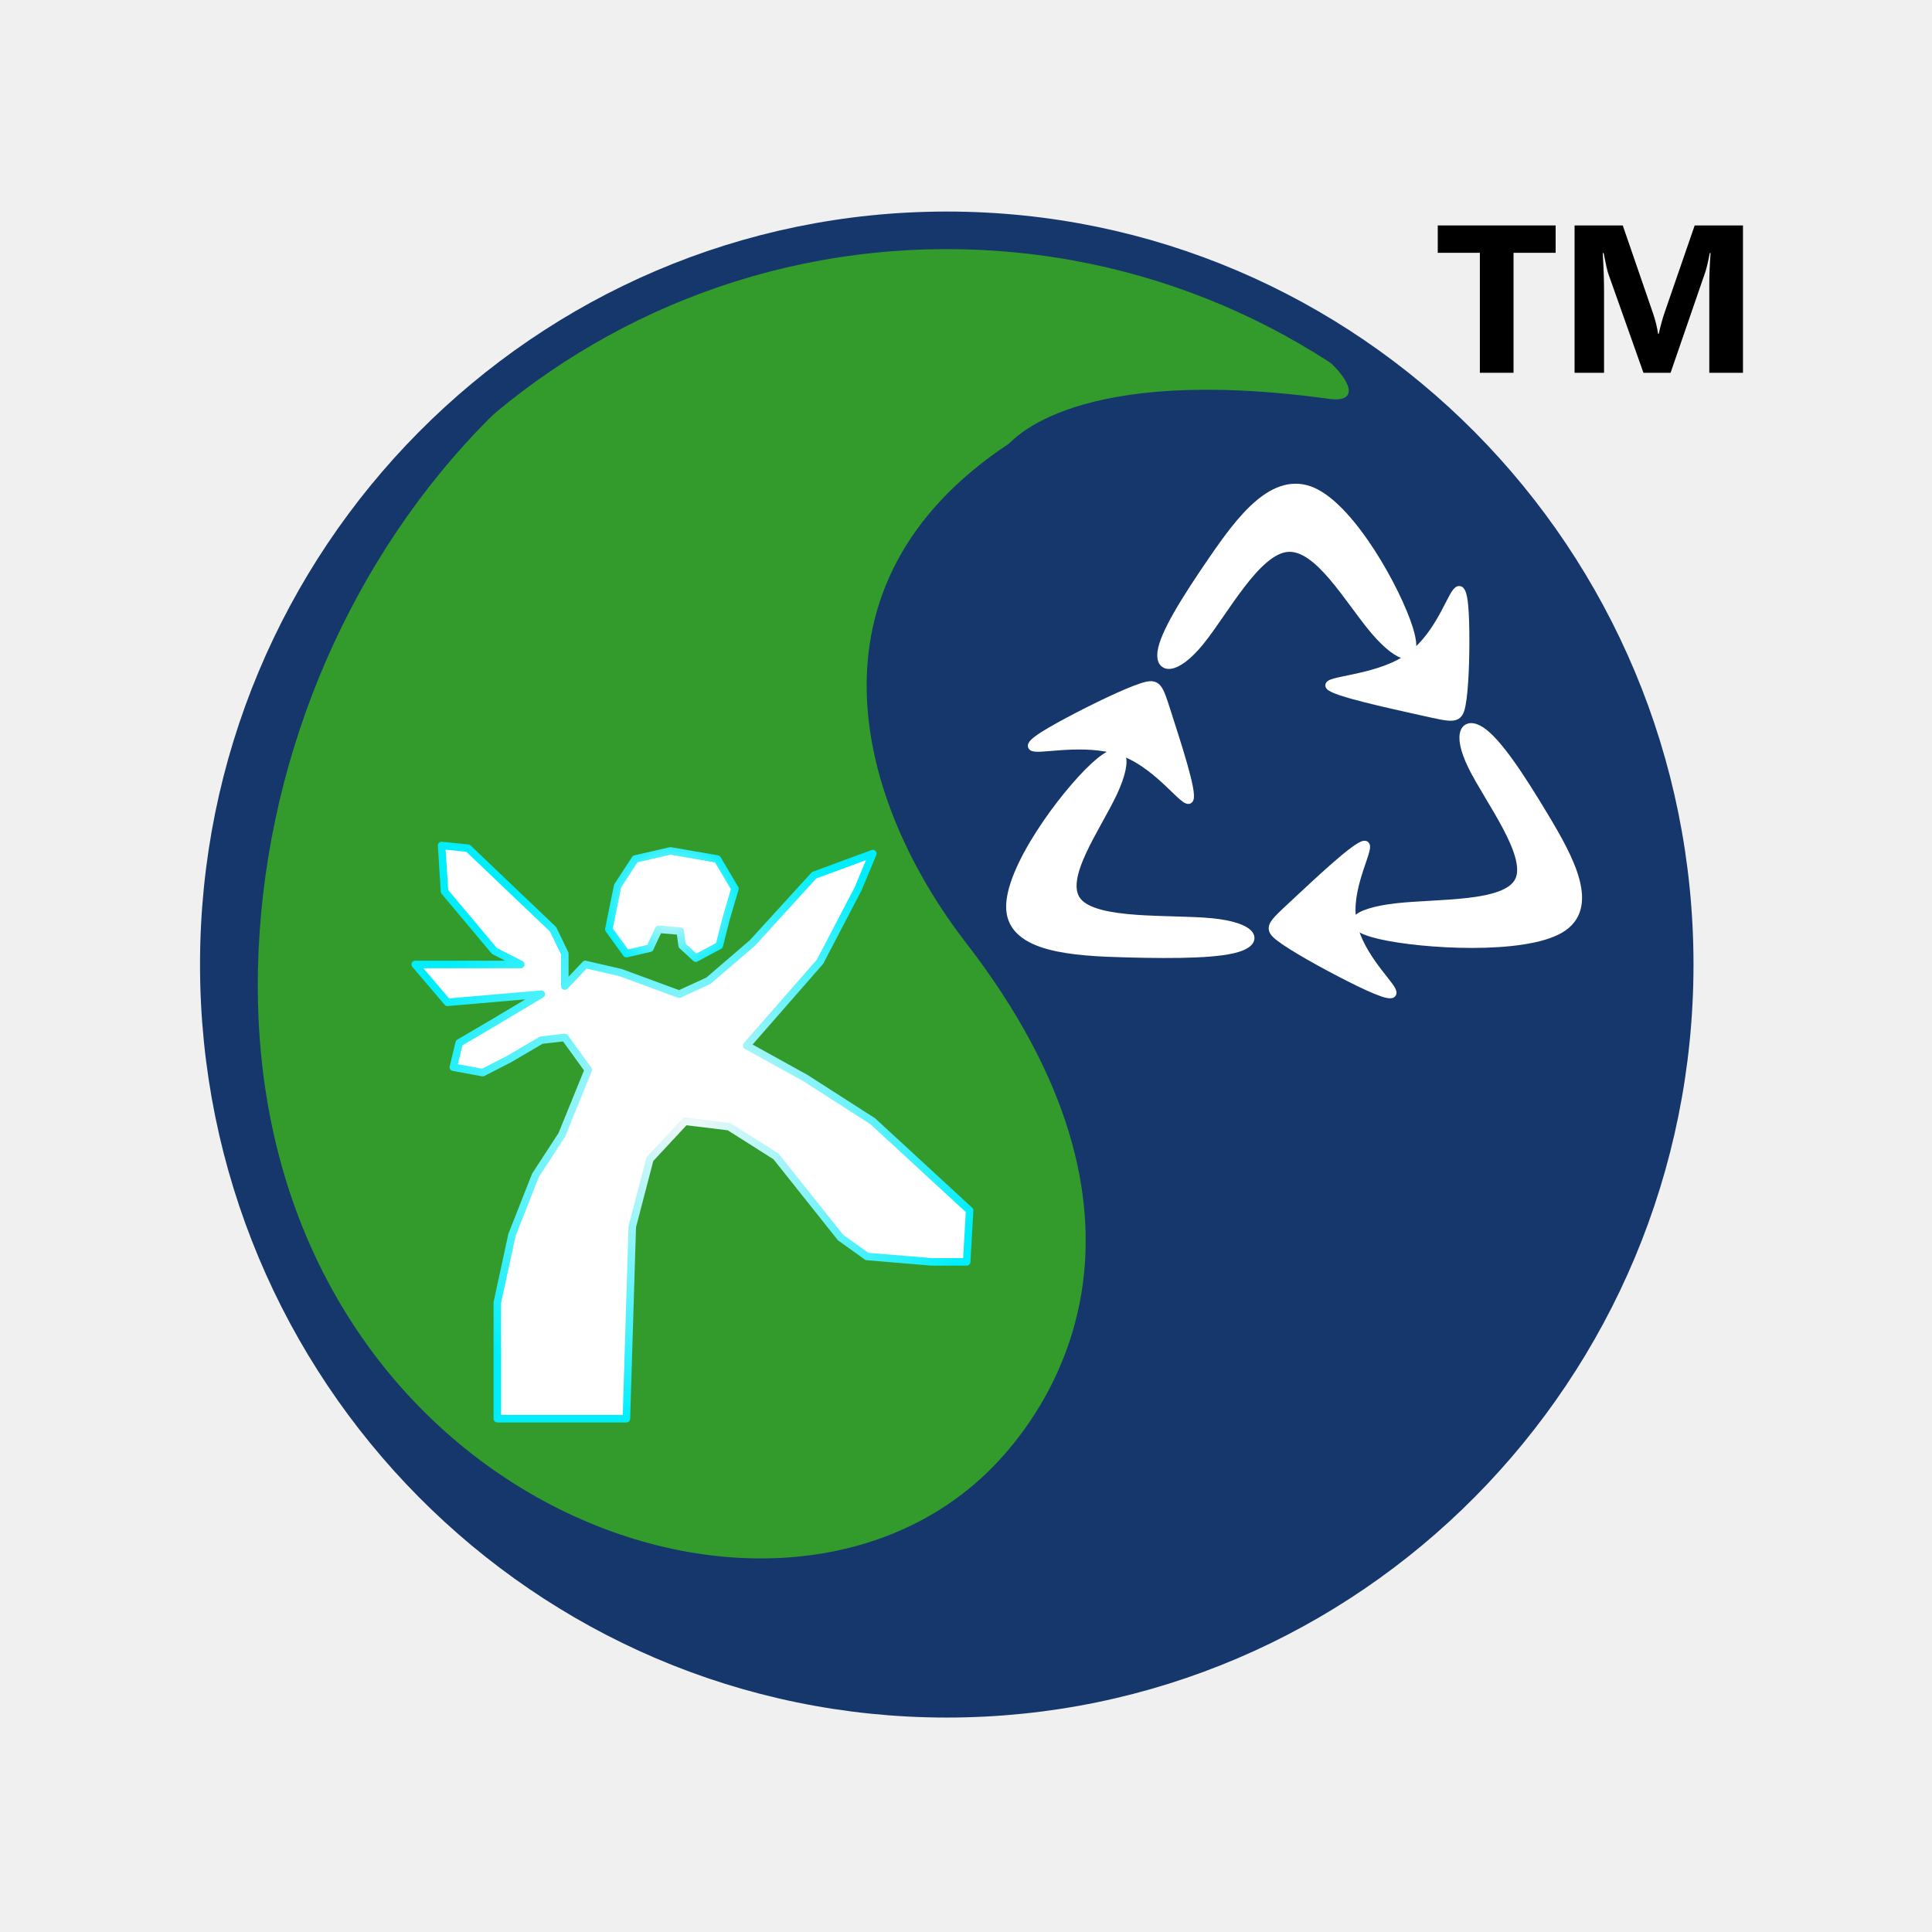
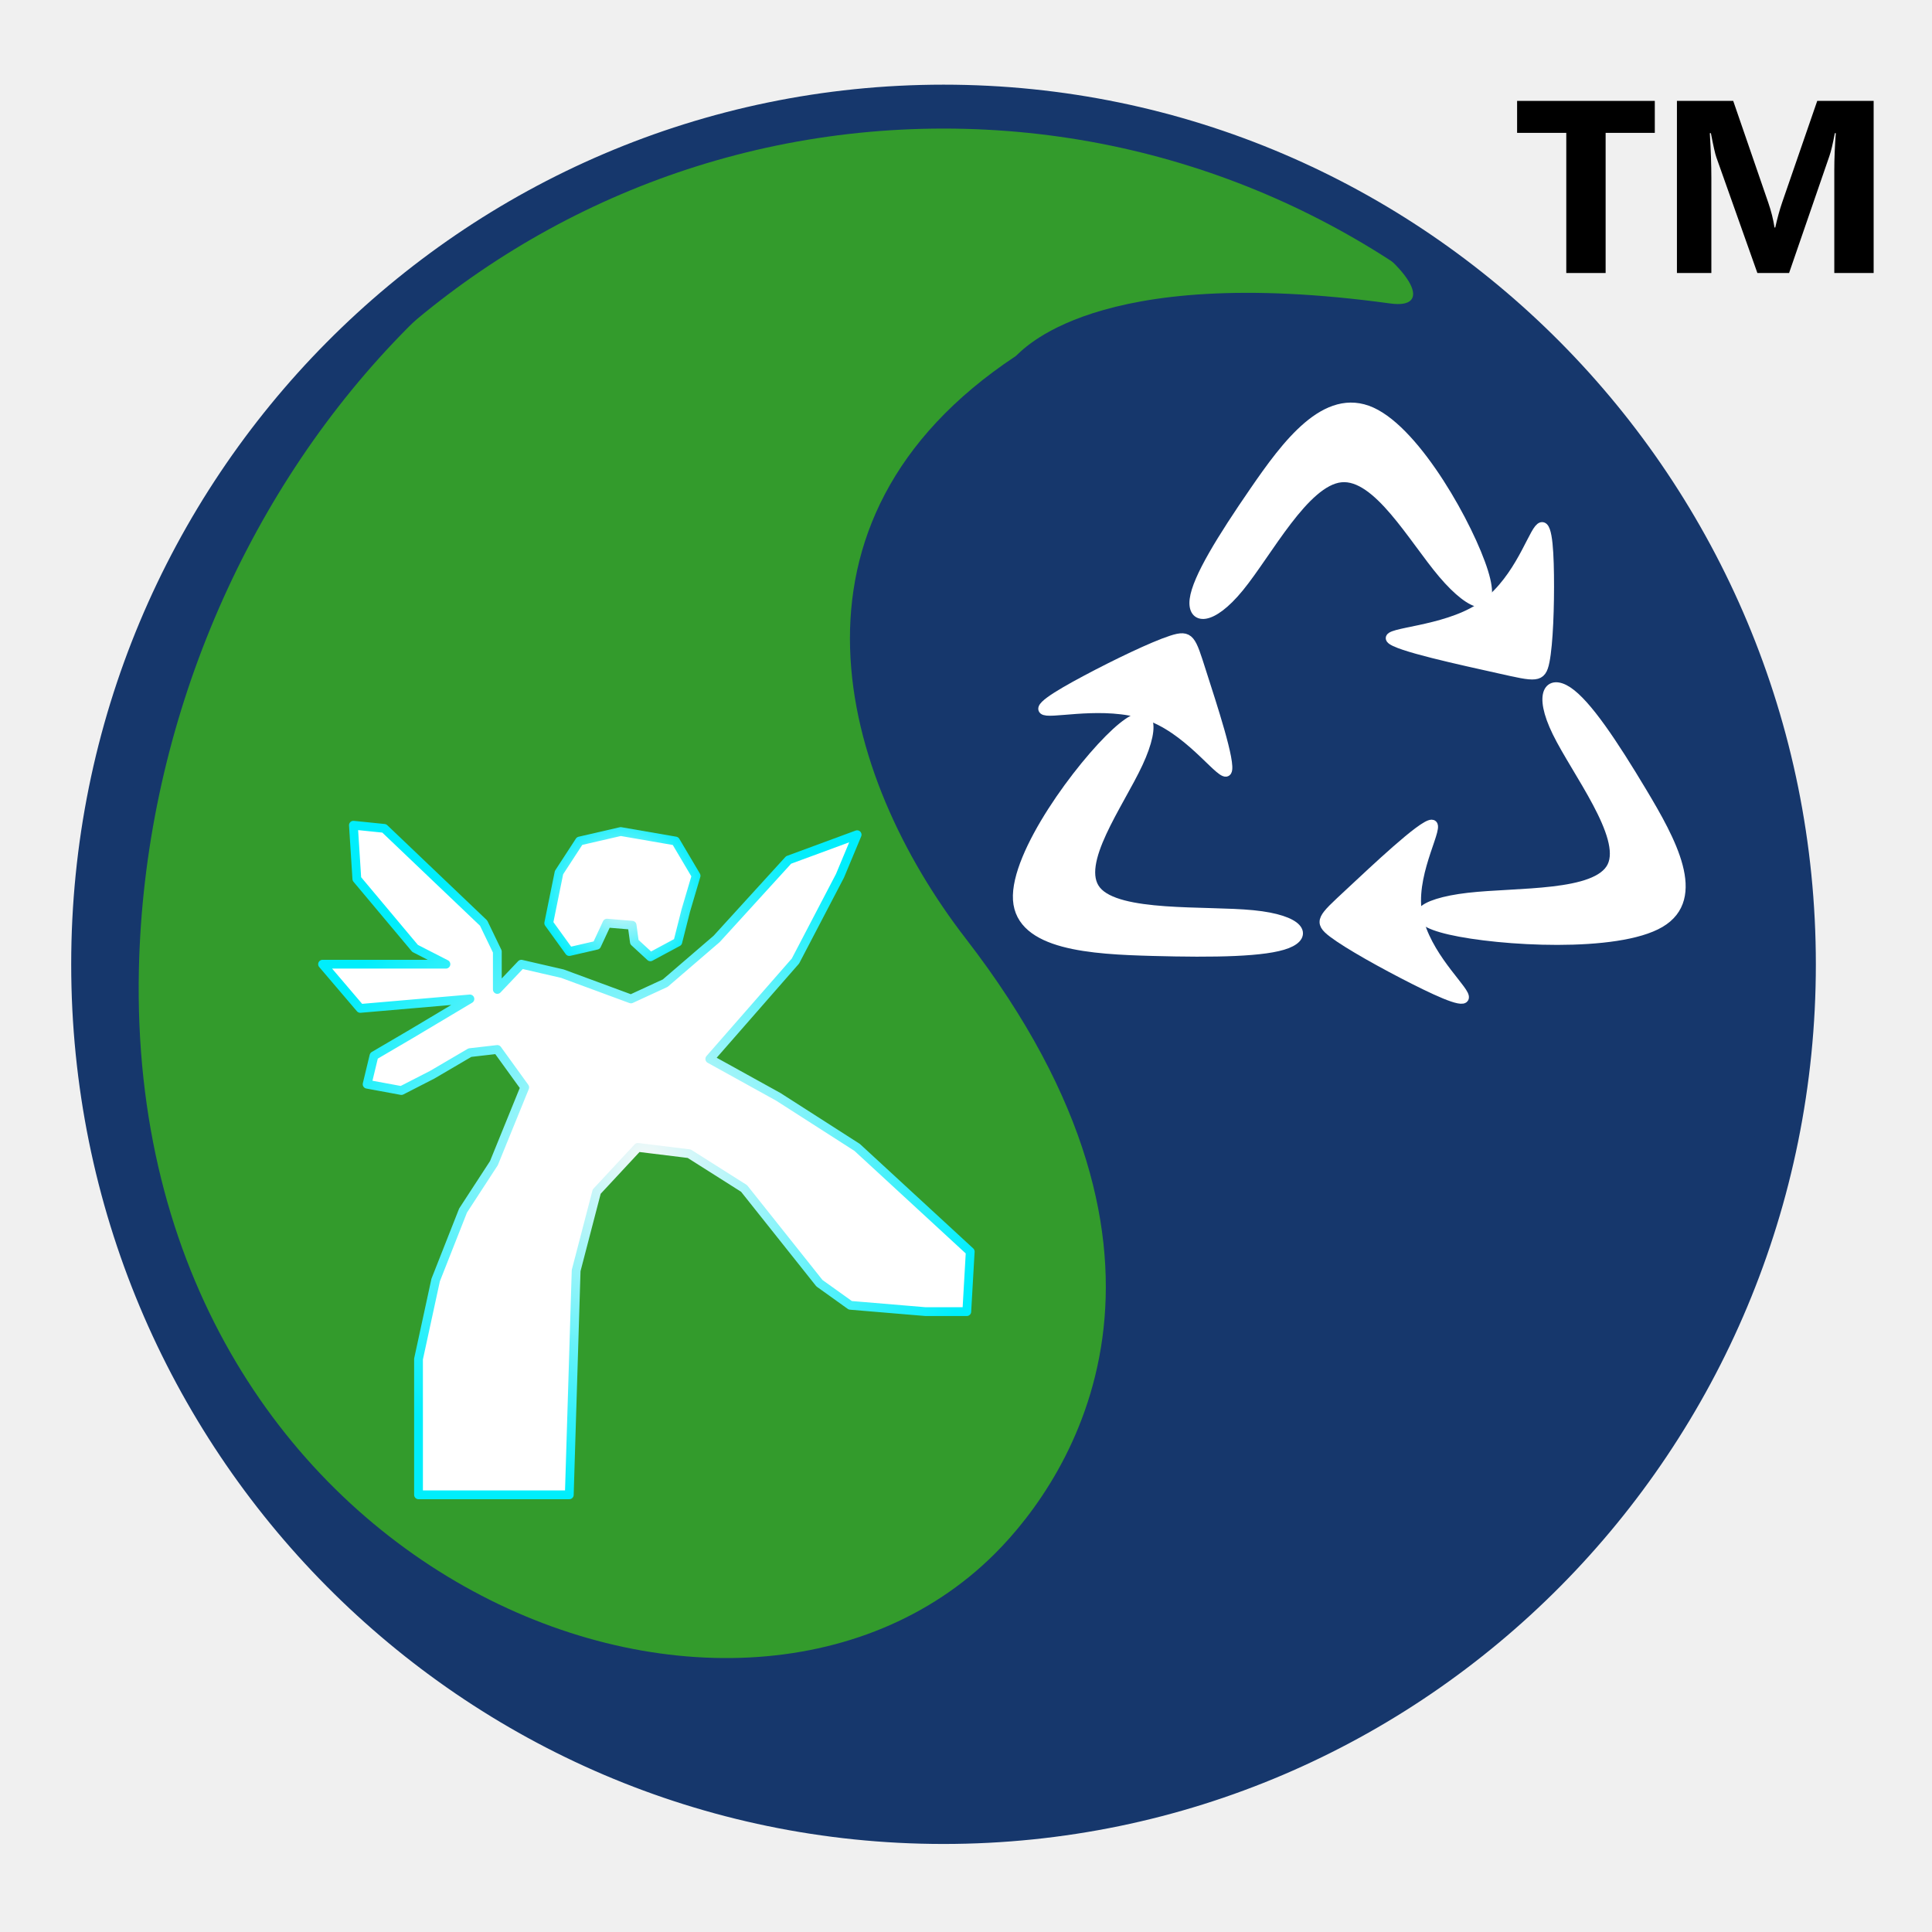
- <svg xmlns="http://www.w3.org/2000/svg" version="1.1" baseProfile="full" width="257" height="257" viewBox="0 0 257.00 257.00" enable-background="new 0 0 257.00 257.00" xml:space="preserve">
-   <ellipse fill="#16376C" fill-opacity="1" stroke-width="0.2" stroke-linejoin="round" cx="127.649" cy="127.725" rx="96.833" ry="97.667" />
-   <path fill="#339B2C" fill-opacity="1" stroke-width="0.2" stroke-linejoin="round" d="M 131.149,31.225C 169.133,35.547 186.401,54.374 176.816,53.058C 142.816,48.391 134.739,58.667 134.149,59.058C 105.732,77.891 114.196,106.903 128.482,125.391C 156.816,162.058 140.482,186.725 131.816,195.391C 102.041,225.166 32.816,197.724 34.316,128.891C 35.491,74.965 78.007,25.178 131.149,31.225 Z " />
-   <ellipse fill="none" stroke-width="5" stroke-linejoin="round" stroke="#16376C" stroke-opacity="1" cx="125.941" cy="128.308" rx="96.833" ry="97.667" />
-   <radialGradient id="SVGID_Stroke1_" cx="92.106" cy="150.594" r="39.204" gradientUnits="userSpaceOnUse">
+ <svg xmlns="http://www.w3.org/2000/svg" version="1.1" baseProfile="full" width="220" height="220" viewBox="0 0 220.00 220.00" enable-background="new 0 0 220.00 220.00" xml:space="preserve">
+   <ellipse fill="#16376C" fill-opacity="1" stroke-width="0.2" stroke-linejoin="round" cx="109.149" cy="109.225" rx="96.833" ry="97.667" />
+   <path fill="#339B2C" fill-opacity="1" stroke-width="0.2" stroke-linejoin="round" d="M 112.649,12.725C 150.633,17.047 167.901,35.874 158.316,34.558C 124.316,29.891 116.239,40.167 115.649,40.558C 87.232,59.391 95.696,88.403 109.982,106.891C 138.316,143.558 121.982,168.225 113.316,176.891C 83.541,206.666 14.316,179.224 15.816,110.391C 16.991,56.465 59.507,6.678 112.649,12.725 Z " />
+   <ellipse fill="none" stroke-width="5" stroke-linejoin="round" stroke="#16376C" stroke-opacity="1" cx="107.441" cy="109.808" rx="96.833" ry="97.667" />
+   <radialGradient id="SVGID_Stroke1_" cx="73.606" cy="132.094" r="39.204" gradientUnits="userSpaceOnUse">
    <stop offset="0" stop-color="#F3F8F8" stop-opacity="1" />
    <stop offset="1" stop-color="#00EEFC" stop-opacity="1" />
  </radialGradient>
-   <path fill="#FFFFFF" fill-opacity="1" stroke-linejoin="round" stroke="url(#SVGID_Stroke1_)" d="M 66.157,188.719L 83.326,188.719L 84.106,163.182L 86.448,154.19L 91.13,149.155L 96.983,149.874L 103.227,153.831L 111.811,164.621L 115.323,167.138L 123.908,167.858L 128.59,167.858L 128.981,161.024L 116.104,149.155L 107.129,143.4L 99.325,139.084L 109.08,127.934L 114.153,118.223L 116.104,113.548L 108.299,116.425L 100.105,125.417L 94.252,130.452L 90.35,132.251L 82.546,129.373L 77.863,128.294L 75.132,131.171L 75.132,126.855L 73.571,123.618L 62.255,112.828L 58.743,112.469L 59.133,118.583L 65.766,126.496L 69.278,128.294L 55.231,128.294L 59.523,133.329L 72.01,132.251L 65.376,136.207L 61.084,138.724L 60.303,141.962L 64.206,142.681L 67.717,140.882L 72.01,138.365L 75.132,138.005L 78.253,142.321L 74.741,150.953L 71.229,156.348L 68.108,164.261L 66.157,173.253L 66.157,188.719 Z " />
-   <radialGradient id="SVGID_Stroke2_" cx="89.374" cy="120.381" r="9.56" gradientUnits="userSpaceOnUse">
+   <path fill="#FFFFFF" fill-opacity="1" stroke-linejoin="round" stroke="url(#SVGID_Stroke1_)" d="M 47.657,170.219L 64.826,170.219L 65.606,144.682L 67.948,135.69L 72.63,130.655L 78.483,131.374L 84.727,135.331L 93.311,146.121L 96.823,148.638L 105.408,149.358L 110.09,149.358L 110.481,142.524L 97.604,130.655L 88.629,124.9L 80.825,120.584L 90.58,109.434L 95.653,99.723L 97.604,95.048L 89.799,97.925L 81.605,106.917L 75.752,111.952L 71.85,113.751L 64.046,110.873L 59.363,109.794L 56.632,112.671L 56.632,108.355L 55.071,105.118L 43.755,94.328L 40.243,93.969L 40.633,100.083L 47.266,107.996L 50.778,109.794L 36.731,109.794L 41.023,114.829L 53.51,113.751L 46.876,117.707L 42.584,120.224L 41.803,123.462L 45.706,124.181L 49.217,122.382L 53.51,119.865L 56.632,119.505L 59.753,123.821L 56.241,132.453L 52.729,137.848L 49.608,145.761L 47.657,154.753L 47.657,170.219 Z " />
+   <radialGradient id="SVGID_Stroke2_" cx="70.874" cy="101.881" r="9.56" gradientUnits="userSpaceOnUse">
    <stop offset="0" stop-color="#F3F8F8" stop-opacity="1" />
    <stop offset="1" stop-color="#00EEFC" stop-opacity="1" />
  </radialGradient>
-   <path fill="#FFFFFF" fill-opacity="1" stroke-linejoin="round" stroke="url(#SVGID_Stroke2_)" d="M 89.179,113.188L 84.496,114.267L 82.155,117.864L 80.985,123.618L 83.326,126.855L 86.448,126.136L 87.618,123.618L 90.48,123.858L 90.74,125.776L 92.561,127.455L 95.683,125.776L 96.593,122.18L 97.764,118.223L 95.422,114.267L 89.179,113.188 Z " />
+   <path fill="#FFFFFF" fill-opacity="1" stroke-linejoin="round" stroke="url(#SVGID_Stroke2_)" d="M 70.679,94.688L 65.996,95.767L 63.655,99.364L 62.485,105.118L 64.826,108.355L 67.948,107.636L 69.118,105.118L 71.98,105.358L 72.24,107.276L 74.061,108.955L 77.183,107.276L 78.093,103.68L 79.264,99.723L 76.922,95.767L 70.679,94.688 Z " />
  <g>
-     <path fill="#FFFFFF" fill-opacity="1" stroke-linejoin="round" stroke="#FFFFFF" stroke-opacity="1" d="M 161.184,122.646C 155.751,122.11 145.813,122.888 143.365,119.885C 140.918,116.882 145.962,110.098 148.139,105.419C 150.316,100.74 149.626,98.165 145.552,101.905C 141.477,105.646 134.019,115.701 134.349,120.957C 134.68,126.212 142.798,126.668 149.782,126.856C 156.766,127.044 162.616,126.963 165.079,125.998C 167.541,125.033 166.616,123.183 161.184,122.646 Z " />
-     <path fill="#FFFFFF" fill-opacity="1" stroke-linejoin="round" stroke="#FFFFFF" stroke-opacity="1" d="M 137.714,99.489C 136.1,99.33 138.736,97.713 142.146,95.896C 145.556,94.079 149.74,92.064 151.891,91.364C 154.043,90.665 154.162,91.282 155.347,94.988C 156.532,98.694 158.783,105.488 158.246,106.346C 157.709,107.204 154.383,102.126 149.788,100.236C 145.193,98.347 139.328,99.648 137.714,99.489 Z " />
+     <path fill="#FFFFFF" fill-opacity="1" stroke-linejoin="round" stroke="#FFFFFF" stroke-opacity="1" d="M 142.684,104.146C 137.251,103.61 127.313,104.388 124.865,101.385C 122.418,98.382 127.462,91.598 129.639,86.919C 131.816,82.24 131.126,79.665 127.052,83.405C 122.977,87.146 115.519,97.201 115.849,102.457C 116.18,107.712 124.298,108.168 131.282,108.356C 138.266,108.544 144.116,108.463 146.579,107.498C 149.041,106.533 148.116,104.683 142.684,104.146 Z " />
+     <path fill="#FFFFFF" fill-opacity="1" stroke-linejoin="round" stroke="#FFFFFF" stroke-opacity="1" d="M 119.214,80.989C 117.6,80.83 120.236,79.213 123.646,77.396C 127.056,75.579 131.24,73.564 133.391,72.864C 135.543,72.165 135.662,72.782 136.847,76.488C 138.032,80.194 140.283,86.988 139.746,87.846C 139.209,88.704 135.883,83.626 131.288,81.736C 126.693,79.847 120.828,81.148 119.214,80.989 Z " />
  </g>
  <g>
-     <path fill="#FFFFFF" fill-opacity="1" stroke-linejoin="round" stroke="#FFFFFF" stroke-opacity="1" d="M 195.768,101.9C 197.967,106.395 203.686,113.738 202.015,117.144C 200.343,120.55 191.282,120.017 185.682,120.663C 180.083,121.309 177.946,123.133 183.589,124.433C 189.232,125.732 202.655,126.507 207.556,123.622C 212.457,120.737 208.838,114.193 205.526,108.666C 202.215,103.138 199.213,98.627 197.051,97.194C 194.889,95.761 193.568,97.406 195.768,101.9 Z " />
-     <path fill="#FFFFFF" fill-opacity="1" stroke-linejoin="round" stroke="#FFFFFF" stroke-opacity="1" d="M 185.178,131.738C 185.833,133.074 182.955,131.831 179.499,130.087C 176.042,128.342 172.008,126.095 170.258,124.771C 168.508,123.447 169.043,123.045 172.022,120.27C 175.002,117.495 180.427,112.347 181.523,112.336C 182.619,112.325 179.385,117.451 179.862,121.971C 180.338,126.491 184.524,130.403 185.178,131.738 Z " />
+     <path fill="#FFFFFF" fill-opacity="1" stroke-linejoin="round" stroke="#FFFFFF" stroke-opacity="1" d="M 177.268,83.4C 179.467,87.895 185.186,95.238 183.515,98.644C 181.843,102.05 172.782,101.517 167.182,102.163C 161.583,102.809 159.446,104.633 165.089,105.933C 170.732,107.232 184.155,108.007 189.056,105.122C 193.957,102.237 190.338,95.693 187.026,90.166C 183.715,84.638 180.713,80.127 178.551,78.694C 176.389,77.261 175.068,78.906 177.268,83.4 Z " />
+     <path fill="#FFFFFF" fill-opacity="1" stroke-linejoin="round" stroke="#FFFFFF" stroke-opacity="1" d="M 166.678,113.238C 167.333,114.574 164.455,113.331 160.999,111.587C 157.542,109.842 153.508,107.595 151.758,106.271C 150.008,104.947 150.543,104.545 153.522,101.77C 156.502,98.995 161.927,93.847 163.023,93.836C 164.119,93.825 160.885,98.951 161.362,103.471C 161.838,107.991 166.024,111.903 166.678,113.238 Z " />
  </g>
  <g>
-     <path fill="#FFFFFF" fill-opacity="1" stroke-linejoin="round" stroke="#FFFFFF" stroke-opacity="1" d="M 159.646,85.402C 162.88,81.444 167.099,73.323 171.218,72.92C 175.337,72.518 179.354,79.834 182.776,83.867C 186.199,87.9 189.026,88.651 187.457,83.611C 185.888,78.571 179.924,67.741 174.692,65.37C 169.461,62.999 164.962,69.087 161.289,74.427C 157.616,79.767 154.769,84.358 154.468,86.757C 154.167,89.155 156.413,89.36 159.646,85.402 Z " />
-     <path fill="#FFFFFF" fill-opacity="1" stroke-linejoin="round" stroke="#FFFFFF" stroke-opacity="1" d="M 193.705,78.721C 194.665,77.545 194.906,80.405 194.953,83.966C 194.999,87.527 194.85,91.79 194.448,93.813C 194.047,95.837 193.393,95.621 189.228,94.691C 185.063,93.76 177.387,92.114 176.828,91.266C 176.27,90.419 182.828,90.372 186.948,87.741C 191.066,85.111 192.745,79.898 193.705,78.721 Z " />
+     <path fill="#FFFFFF" fill-opacity="1" stroke-linejoin="round" stroke="#FFFFFF" stroke-opacity="1" d="M 141.146,66.902C 144.38,62.944 148.599,54.823 152.718,54.42C 156.837,54.018 160.854,61.334 164.276,65.367C 167.699,69.4 170.526,70.151 168.957,65.111C 167.388,60.071 161.424,49.241 156.192,46.87C 150.961,44.499 146.462,50.587 142.789,55.927C 139.116,61.267 136.269,65.858 135.968,68.257C 135.667,70.655 137.913,70.86 141.146,66.902 Z " />
+     <path fill="#FFFFFF" fill-opacity="1" stroke-linejoin="round" stroke="#FFFFFF" stroke-opacity="1" d="M 175.205,60.221C 176.165,59.045 176.406,61.905 176.453,65.466C 176.499,69.027 176.35,73.29 175.948,75.313C 175.547,77.337 174.893,77.121 170.728,76.191C 166.563,75.26 158.887,73.614 158.328,72.766C 157.77,71.919 164.328,71.872 168.448,69.241C 172.566,66.611 174.245,61.398 175.205,60.221 Z " />
  </g>
  <g>
-     <path fill="#000000" fill-opacity="1" stroke-width="0.2" stroke-linejoin="round" d="M 206.935,33.629L 201.335,33.629L 201.335,49.589L 196.855,49.589L 196.855,33.629L 191.255,33.629L 191.255,29.989L 206.935,29.989L 206.935,33.629 Z " />
-     <path fill="#000000" fill-opacity="1" stroke-width="0.2" stroke-linejoin="round" d="M 231.855,49.589L 227.375,49.589L 227.375,37.859C 227.375,36.593 227.432,35.195 227.546,33.664L 227.436,33.664C 227.209,34.868 227.003,35.734 226.819,36.262L 222.225,49.589L 218.616,49.589L 213.939,36.398C 213.811,36.042 213.605,35.131 213.322,33.664L 213.2,33.664C 213.317,35.597 213.375,37.293 213.375,38.752L 213.375,49.589L 209.455,49.589L 209.455,29.989L 215.864,29.989L 219.867,41.609C 220.188,42.536 220.422,43.469 220.567,44.408L 220.651,44.408C 220.895,43.324 221.155,42.38 221.429,41.578L 225.432,29.989L 231.855,29.989L 231.855,49.589 Z " />
+     <path fill="#000000" fill-opacity="1" stroke-width="0.2" stroke-linejoin="round" d="M 188.435,15.129L 182.835,15.129L 182.835,31.088L 178.355,31.088L 178.355,15.129L 172.755,15.129L 172.755,11.489L 188.435,11.489L 188.435,15.129 Z " />
+     <path fill="#000000" fill-opacity="1" stroke-width="0.2" stroke-linejoin="round" d="M 213.355,31.088L 208.875,31.088L 208.875,19.359C 208.875,18.093 208.932,16.695 209.046,15.164L 208.936,15.164C 208.709,16.368 208.503,17.234 208.319,17.762L 203.725,31.088L 200.116,31.088L 195.439,17.898C 195.311,17.542 195.105,16.631 194.822,15.164L 194.7,15.164C 194.817,17.097 194.875,18.793 194.875,20.252L 194.875,31.088L 190.955,31.088L 190.955,11.489L 197.364,11.489L 201.367,23.109C 201.688,24.036 201.922,24.969 202.067,25.909L 202.151,25.909C 202.395,24.823 202.655,23.88 202.929,23.078L 206.932,11.489L 213.355,11.489L 213.355,31.088 Z " />
  </g>
</svg>
